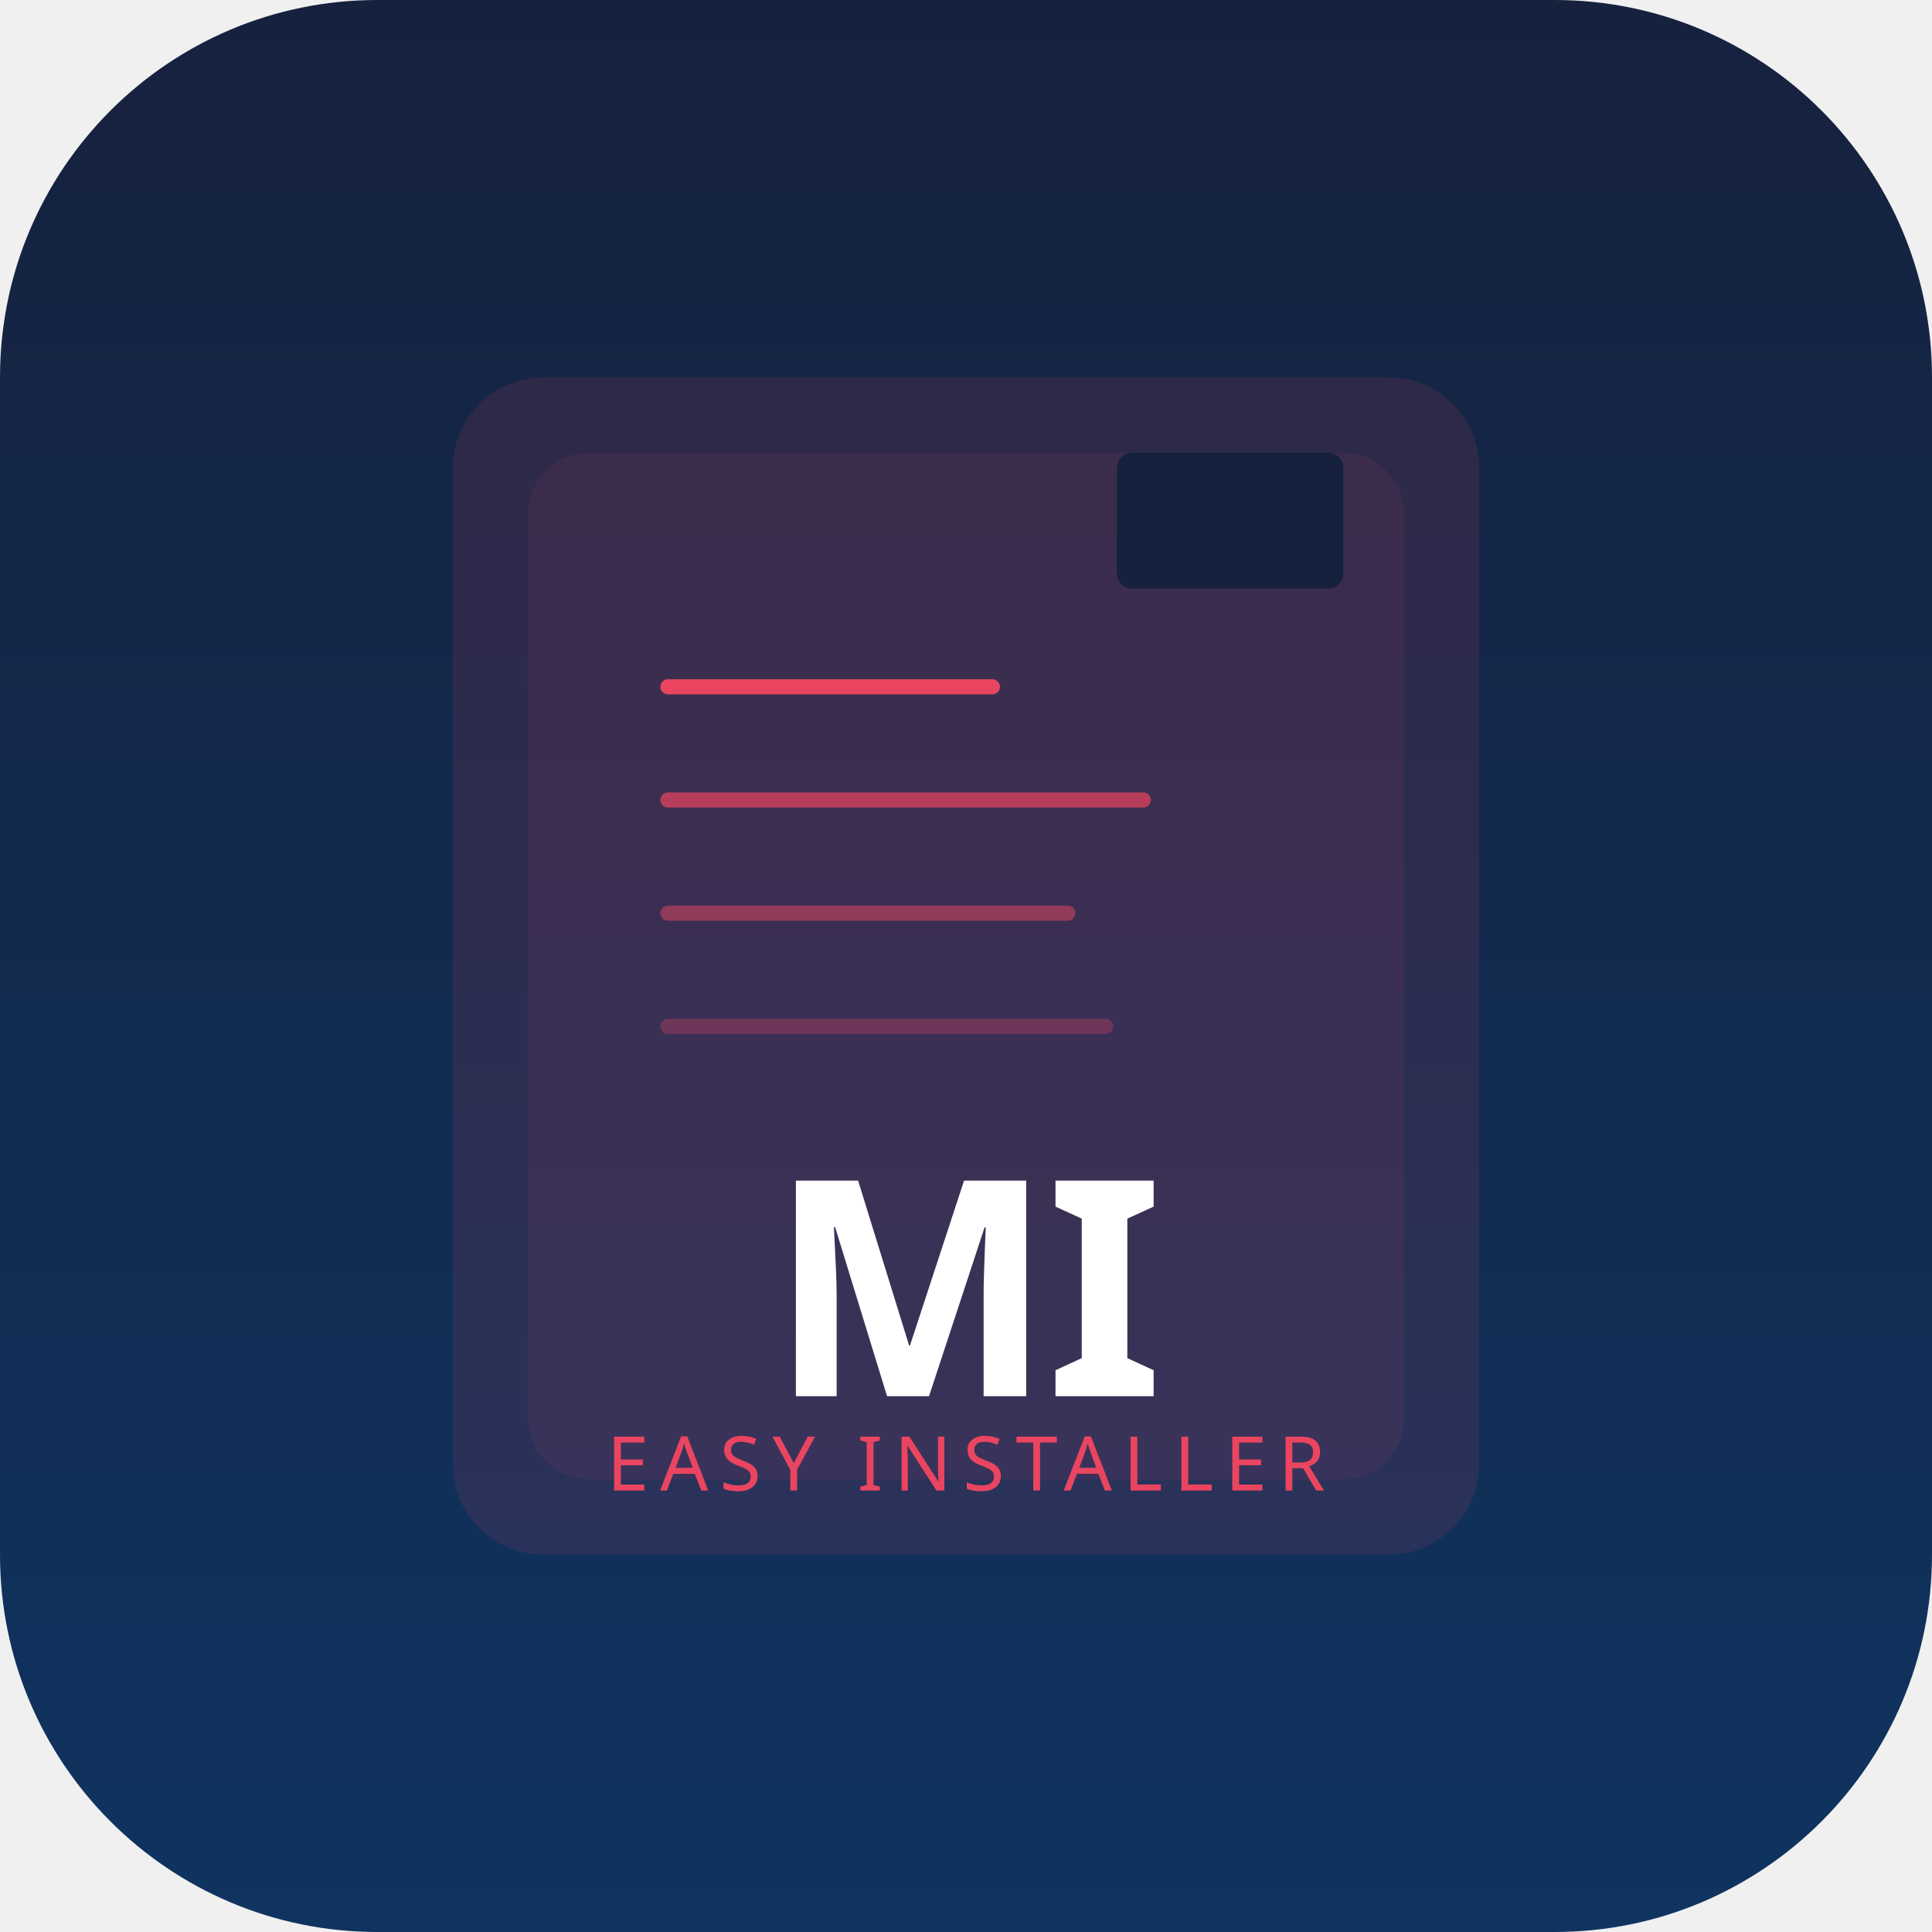
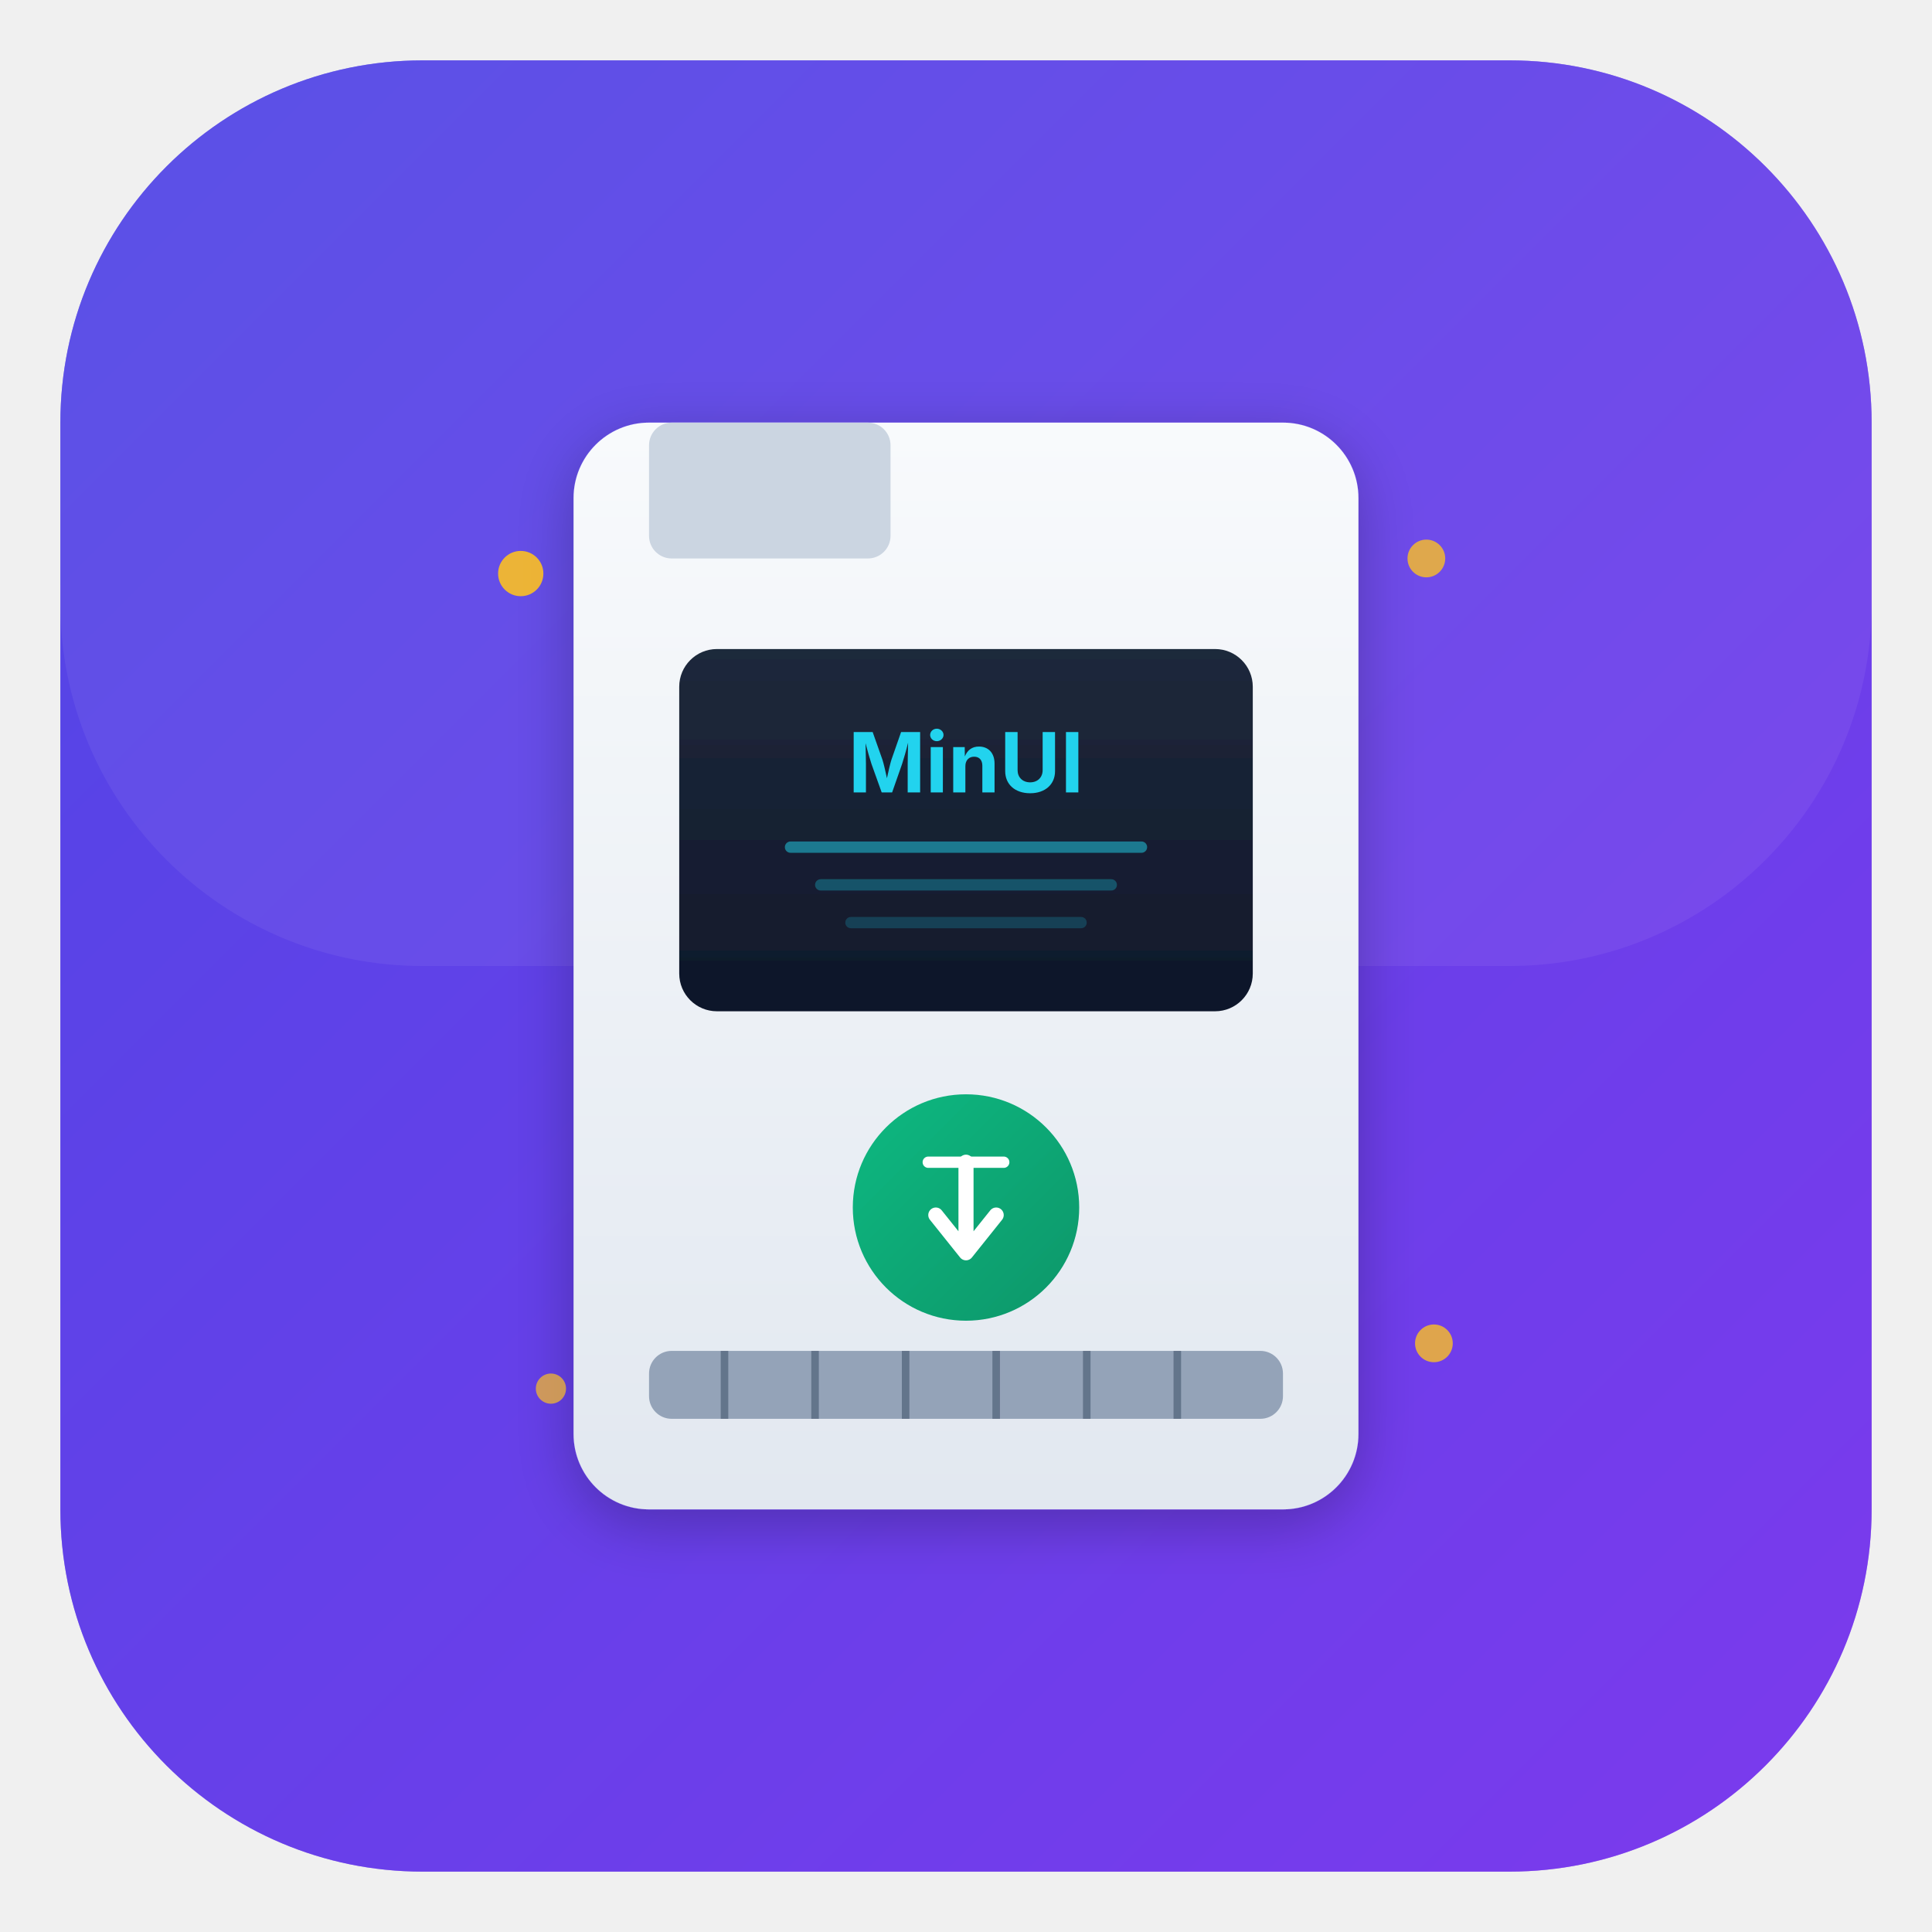
<svg xmlns="http://www.w3.org/2000/svg" viewBox="0 0 512 512">
  <defs>
-     <linearGradient id="bg" x1="0" y1="0" x2="0" y2="1">
-       <stop offset="0%" stop-color="#16213e" />
-       <stop offset="100%" stop-color="#0f3460" />
+     <linearGradient id="bg" x1="0%" y1="0%" x2="100%" y2="100%">
+       <stop offset="0%" style="stop-color:#4f46e5" />
+       <stop offset="100%" style="stop-color:#7c3aed" />
    </linearGradient>
+     <linearGradient id="card" x1="0%" y1="0%" x2="0%" y2="100%">
+       <stop offset="0%" style="stop-color:#f8fafc" />
+       <stop offset="100%" style="stop-color:#e2e8f0" />
+     </linearGradient>
+     <linearGradient id="screen" x1="0%" y1="0%" x2="0%" y2="100%">
+       <stop offset="0%" style="stop-color:#1e293b" />
+       <stop offset="100%" style="stop-color:#0f172a" />
+     </linearGradient>
+     <linearGradient id="arrow" x1="0%" y1="0%" x2="100%" y2="100%">
+       <stop offset="0%" style="stop-color:#10b981" />
+       <stop offset="100%" style="stop-color:#059669" />
+     </linearGradient>
+     <filter id="shadow" x="-10%" y="-10%" width="120%" height="120%">
+       <feDropShadow dx="0" dy="4" stdDeviation="8" flood-color="#000000" flood-opacity="0.25" />
+     </filter>
  </defs>
-   <rect width="512" height="512" rx="100" fill="url(#bg)" />
-   <rect x="120" y="100" width="272" height="312" rx="24" fill="#e94560" opacity="0.12" />
-   <rect x="140" y="120" width="232" height="272" rx="16" fill="#e94560" opacity="0.08" />
-   <rect x="296" y="120" width="60" height="36" rx="4" fill="#16213e" />
-   <rect x="175" y="180" width="90" height="4" rx="2" fill="#e94560" />
-   <rect x="175" y="210" width="130" height="4" rx="2" fill="#e94560" opacity="0.7" />
-   <rect x="175" y="240" width="110" height="4" rx="2" fill="#e94560" opacity="0.5" />
-   <rect x="175" y="270" width="120" height="4" rx="2" fill="#e94560" opacity="0.3" />
-   <text x="256" y="370" text-anchor="middle" font-family="system-ui, sans-serif" font-weight="bold" font-size="80" fill="#ffffff" letter-spacing="-2">MI</text>
-   <text x="256" y="395" text-anchor="middle" font-family="system-ui, sans-serif" font-size="20" fill="#e94560" letter-spacing="3">EASY INSTALLER</text>
+   <rect x="16" y="16" width="480" height="480" rx="96" ry="96" fill="url(#bg)" />
+   <rect x="16" y="16" width="480" height="480" rx="96" ry="96" fill="url(#bg)" opacity="0.5" />
+   <rect x="16" y="16" width="480" height="240" rx="96" ry="96" fill="white" opacity="0.06" />
+   <g filter="url(#shadow)">
+     <rect x="152" y="112" width="208" height="288" rx="20" ry="20" fill="url(#card)" />
+     <rect x="172" y="112" width="64" height="36" rx="6" ry="6" fill="#cbd5e1" />
+     <rect x="172" y="358" width="168" height="18" rx="6" ry="6" fill="#94a3b8" />
+     <line x1="192" y1="358" x2="192" y2="376" stroke="#64748b" stroke-width="2" />
+     <line x1="216" y1="358" x2="216" y2="376" stroke="#64748b" stroke-width="2" />
+     <line x1="240" y1="358" x2="240" y2="376" stroke="#64748b" stroke-width="2" />
+     <line x1="264" y1="358" x2="264" y2="376" stroke="#64748b" stroke-width="2" />
+     <line x1="288" y1="358" x2="288" y2="376" stroke="#64748b" stroke-width="2" />
+     <line x1="312" y1="358" x2="312" y2="376" stroke="#64748b" stroke-width="2" />
+     <rect x="180" y="172" width="152" height="96" rx="10" ry="10" fill="url(#screen)" />
+     <text x="256" y="210" font-family="system-ui, -apple-system, sans-serif" font-size="22" font-weight="bold" fill="#22d3ee" text-anchor="middle">MinUI</text>
+     <rect x="208" y="223" width="96" height="3" rx="1.5" fill="#22d3ee" opacity="0.5" />
+     <rect x="216" y="233" width="80" height="3" rx="1.5" fill="#22d3ee" opacity="0.3" />
+     <rect x="224" y="243" width="64" height="3" rx="1.5" fill="#22d3ee" opacity="0.2" />
+     <circle cx="256" cy="320" r="30" fill="url(#arrow)" />
+     <path d="M256,308 L256,330 M248,322 L256,332 L264,322" stroke="white" stroke-width="4" stroke-linecap="round" stroke-linejoin="round" fill="none" />
+     <line x1="246" y1="308" x2="266" y2="308" stroke="white" stroke-width="3" stroke-linecap="round" />
+   </g>
+   <circle cx="138" cy="152" r="6" fill="#fbbf24" opacity="0.9" />
+   <circle cx="378" cy="148" r="5" fill="#fbbf24" opacity="0.8" />
+   <circle cx="146" cy="368" r="4" fill="#fbbf24" opacity="0.7" />
+   <circle cx="380" cy="356" r="5" fill="#fbbf24" opacity="0.8" />
</svg>
